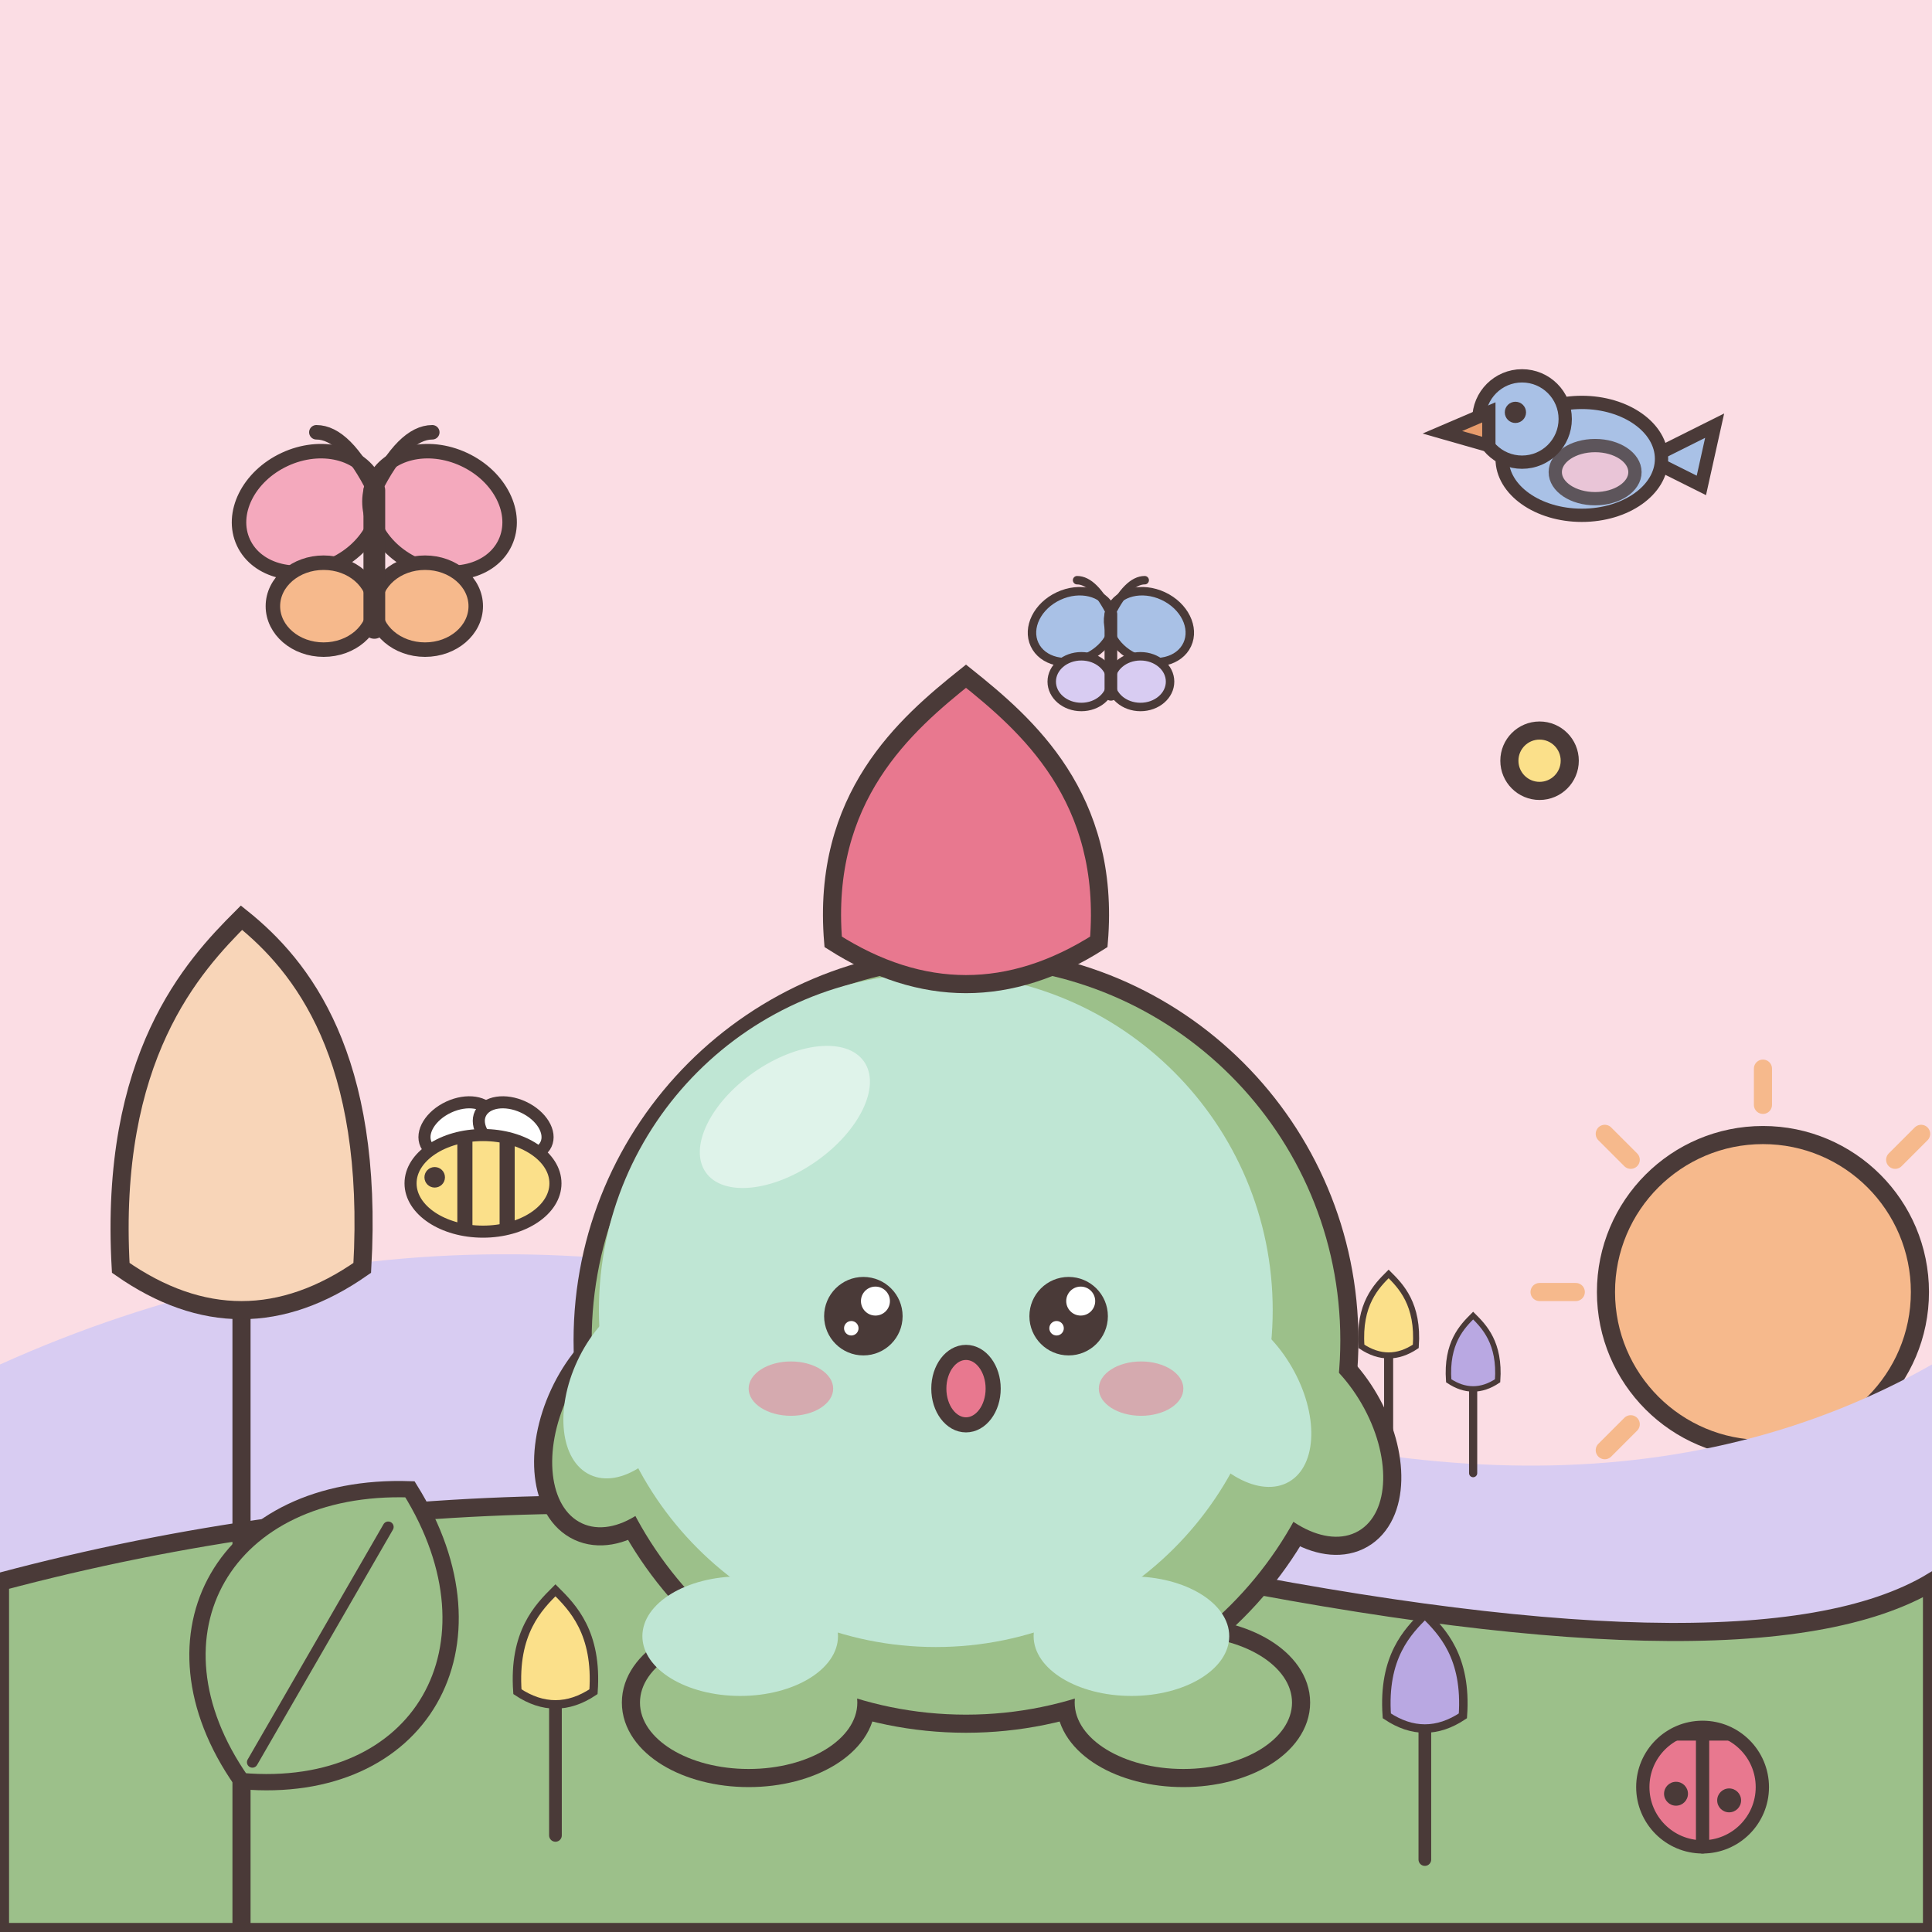
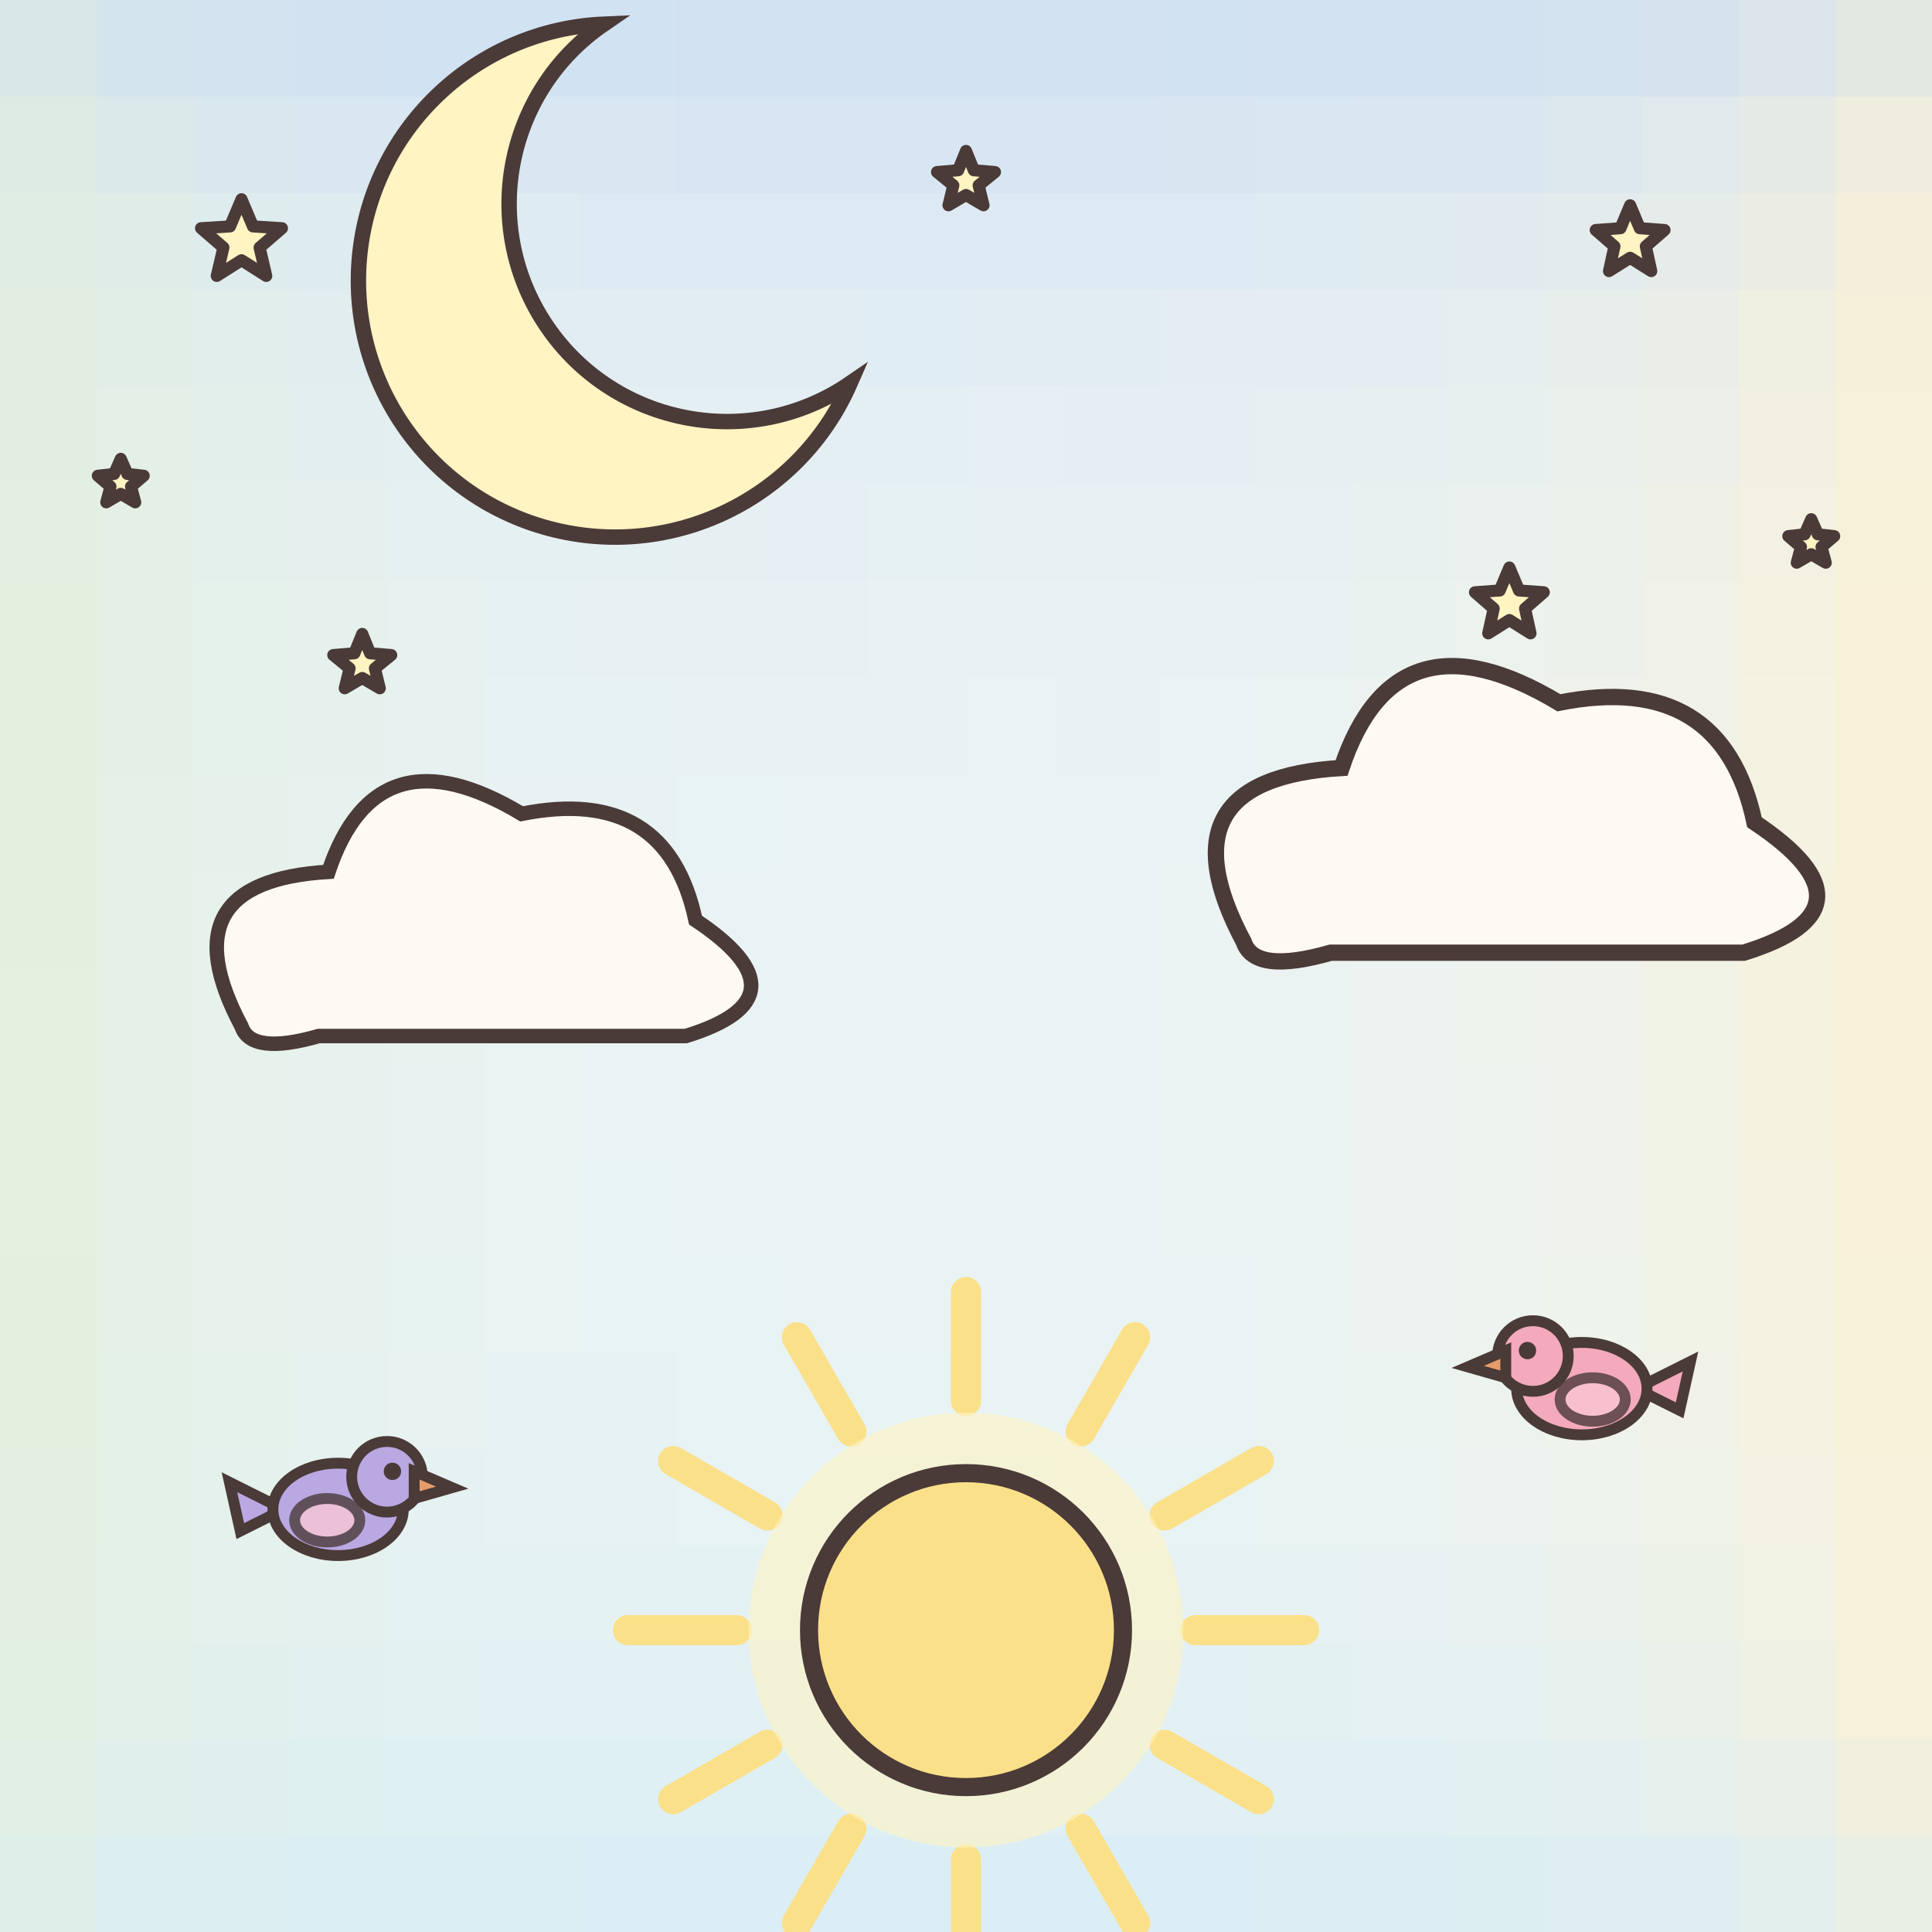
<svg xmlns="http://www.w3.org/2000/svg" width="320" height="320" viewBox="0 0 320 320">
-   <rect width="320" height="320" fill="#fbdde4" />
-   <path d="M323.0 214.0L329.0 214.0" fill="none" stroke="#f6b98c" stroke-width="3" stroke-linecap="round" stroke-linejoin="round" />
-   <path d="M313.9 235.9L318.2 240.2" fill="none" stroke="#f6b98c" stroke-width="3" stroke-linecap="round" stroke-linejoin="round" />
-   <path d="M292.0 245.0L292.0 251.0" fill="none" stroke="#f6b98c" stroke-width="3" stroke-linecap="round" stroke-linejoin="round" />
-   <path d="M270.1 235.9L265.8 240.2" fill="none" stroke="#f6b98c" stroke-width="3" stroke-linecap="round" stroke-linejoin="round" />
-   <path d="M261.0 214.0L255.0 214.0" fill="none" stroke="#f6b98c" stroke-width="3" stroke-linecap="round" stroke-linejoin="round" />
-   <path d="M270.1 192.1L265.8 187.8" fill="none" stroke="#f6b98c" stroke-width="3" stroke-linecap="round" stroke-linejoin="round" />
-   <path d="M292.0 183.0L292.0 177.0" fill="none" stroke="#f6b98c" stroke-width="3" stroke-linecap="round" stroke-linejoin="round" />
-   <path d="M313.9 192.1L318.2 187.8" fill="none" stroke="#f6b98c" stroke-width="3" stroke-linecap="round" stroke-linejoin="round" />
-   <circle cx="292" cy="214" r="26" fill="#f6b98c" stroke="#4a3a38" stroke-width="3" />
-   <path d="M0 226Q80 190 170 225T320 226V320H0Z" fill="#d8ccf2" />
-   <path d="M0 262Q90 238 190 259T320 262V320H0Z" fill="#9cc08a" stroke="#4a3a38" stroke-width="3" />
-   <path d="M40 320V210" fill="none" stroke="#4a3a38" stroke-width="3" stroke-linecap="round" stroke-linejoin="round" />
-   <g transform="translate(40 295) rotate(-60) scale(0.9)">
-     <path d="M0 0C14-30 46-30 62 0C46 30 14 30 0 0Z" fill="#9cc08a" stroke="#4a3a38" stroke-width="3" />
-     <path d="M4 0H54" fill="none" stroke="#4a3a38" stroke-width="2" stroke-linecap="round" stroke-linejoin="round" />
+   <rect width="320" height="320" fill="#eef7fb" />
+   <rect x="0" y="0" width="17" height="17" fill="#d8e7e8" />
+   <rect x="16" y="0" width="17" height="17" fill="#d4e4ed" />
+   <rect x="32" y="0" width="17" height="17" fill="#d3e3f0" />
+   <rect x="48" y="0" width="17" height="17" fill="#d2e2f1" />
+   <rect x="64" y="0" width="17" height="17" fill="#d1e2f2" />
+   <rect x="80" y="0" width="17" height="17" fill="#d1e2f2" />
+   <rect x="96" y="0" width="17" height="17" fill="#d1e2f2" />
+   <rect x="112" y="0" width="17" height="17" fill="#d1e1f2" />
+   <rect x="128" y="0" width="17" height="17" fill="#d1e1f2" />
+   <rect x="144" y="0" width="17" height="17" fill="#d1e1f2" />
+   <rect x="160" y="0" width="17" height="17" fill="#d1e1f2" />
+   <rect x="176" y="0" width="17" height="17" fill="#d1e1f2" />
+   <rect x="192" y="0" width="17" height="17" fill="#d1e2f2" />
+   <rect x="208" y="0" width="17" height="17" fill="#d2e2f2" />
+   <rect x="224" y="0" width="17" height="17" fill="#d2e2f2" />
+   <rect x="240" y="0" width="17" height="17" fill="#d3e2f1" />
+   <rect x="256" y="0" width="17" height="17" fill="#d4e3f0" />
+   <rect x="272" y="0" width="17" height="17" fill="#d6e3ee" />
+   <rect x="288" y="0" width="17" height="17" fill="#dbe5eb" />
+   <rect x="304" y="0" width="17" height="17" fill="#e4e8e3" />
+   <rect x="0" y="16" width="17" height="17" fill="#deebe4" />
+   <rect x="16" y="16" width="17" height="17" fill="#dbe9ea" />
+   <rect x="32" y="16" width="17" height="17" fill="#d9e8ee" />
+   <rect x="48" y="16" width="17" height="17" fill="#d9e7f0" />
+   <rect x="64" y="16" width="17" height="17" fill="#d8e7f1" />
+   <rect x="80" y="16" width="17" height="17" fill="#d8e7f2" />
+   <rect x="96" y="16" width="17" height="17" fill="#d8e7f2" />
+   <rect x="112" y="16" width="17" height="17" fill="#d8e6f3" />
+   <rect x="128" y="16" width="17" height="17" fill="#d8e6f3" />
+   <rect x="144" y="16" width="17" height="17" fill="#d8e6f3" />
+   <rect x="160" y="16" width="17" height="17" fill="#d8e6f3" />
+   <rect x="176" y="16" width="17" height="17" fill="#d8e6f3" />
+   <rect x="192" y="16" width="17" height="17" fill="#d9e6f2" />
+   <rect x="208" y="16" width="17" height="17" fill="#d9e7f2" />
+   <rect x="224" y="16" width="17" height="17" fill="#dae7f1" />
+   <rect x="240" y="16" width="17" height="17" fill="#dbe7f0" />
+   <rect x="256" y="16" width="17" height="17" fill="#dde8ee" />
+   <rect x="272" y="16" width="17" height="17" fill="#e0e9eb" />
+   <rect x="288" y="16" width="17" height="17" fill="#e5eae6" />
+   <rect x="304" y="16" width="17" height="17" fill="#eeedde" />
+   <rect x="0" y="32" width="17" height="17" fill="#e0ede2" />
+   <rect x="16" y="32" width="17" height="17" fill="#dfece8" />
+   <rect x="32" y="32" width="17" height="17" fill="#deeced" />
+   <rect x="48" y="32" width="17" height="17" fill="#deebef" />
+   <rect x="64" y="32" width="17" height="17" fill="#ddebf1" />
+   <rect x="80" y="32" width="17" height="17" fill="#ddebf2" />
+   <rect x="96" y="32" width="17" height="17" fill="#ddeaf3" />
+   <rect x="112" y="32" width="17" height="17" fill="#ddeaf3" />
+   <rect x="128" y="32" width="17" height="17" fill="#ddeaf3" />
+   <rect x="144" y="32" width="17" height="17" fill="#ddeaf3" />
+   <rect x="160" y="32" width="17" height="17" fill="#deeaf3" />
+   <rect x="176" y="32" width="17" height="17" fill="#deeaf3" />
+   <rect x="192" y="32" width="17" height="17" fill="#deeaf3" />
+   <rect x="208" y="32" width="17" height="17" fill="#dfebf2" />
+   <rect x="224" y="32" width="17" height="17" fill="#e0ebf1" />
+   <rect x="240" y="32" width="17" height="17" fill="#e1ebef" />
+   <rect x="256" y="32" width="17" height="17" fill="#e3ebed" />
+   <rect x="272" y="32" width="17" height="17" fill="#e6ece9" />
+   <rect x="288" y="32" width="17" height="17" fill="#ebede4" />
+   <rect x="304" y="32" width="17" height="17" fill="#f3efdb" />
+   <rect x="0" y="48" width="17" height="17" fill="#e2eee1" />
+   <rect x="16" y="48" width="17" height="17" fill="#e1eee7" />
+   <rect x="32" y="48" width="17" height="17" fill="#e1eeec" />
+   <rect x="48" y="48" width="17" height="17" fill="#e1edef" />
+   <rect x="64" y="48" width="17" height="17" fill="#e1edf1" />
+   <rect x="80" y="48" width="17" height="17" fill="#e1edf2" />
+   <rect x="96" y="48" width="17" height="17" fill="#e1edf3" />
+   <rect x="112" y="48" width="17" height="17" fill="#e1edf3" />
+   <rect x="128" y="48" width="17" height="17" fill="#e1edf3" />
+   <rect x="144" y="48" width="17" height="17" fill="#e1edf4" />
+   <rect x="160" y="48" width="17" height="17" fill="#e2edf3" />
+   <rect x="176" y="48" width="17" height="17" fill="#e2edf3" />
+   <rect x="192" y="48" width="17" height="17" fill="#e3edf3" />
+   <rect x="208" y="48" width="17" height="17" fill="#e3edf2" />
+   <rect x="224" y="48" width="17" height="17" fill="#e4edf1" />
+   <rect x="240" y="48" width="17" height="17" fill="#e6eeef" />
+   <rect x="256" y="48" width="17" height="17" fill="#e8eeec" />
+   <rect x="272" y="48" width="17" height="17" fill="#ebeee8" />
+   <rect x="288" y="48" width="17" height="17" fill="#efefe2" />
+   <rect x="304" y="48" width="17" height="17" fill="#f5f0da" />
+   <rect x="0" y="64" width="17" height="17" fill="#e2efe0" />
+   <rect x="16" y="64" width="17" height="17" fill="#e3efe7" />
+   <rect x="32" y="64" width="17" height="17" fill="#e3efeb" />
+   <rect x="48" y="64" width="17" height="17" fill="#e3efee" />
+   <rect x="64" y="64" width="17" height="17" fill="#e3eff1" />
+   <rect x="80" y="64" width="17" height="17" fill="#e3eff2" />
+   <rect x="96" y="64" width="17" height="17" fill="#e4eff3" />
+   <rect x="112" y="64" width="17" height="17" fill="#e4eff3" />
+   <rect x="128" y="64" width="17" height="17" fill="#e4eff4" />
+   <rect x="144" y="64" width="17" height="17" fill="#e4eff4" />
+   <rect x="160" y="64" width="17" height="17" fill="#e5eff4" />
+   <rect x="176" y="64" width="17" height="17" fill="#e5eff3" />
+   <rect x="192" y="64" width="17" height="17" fill="#e5eff3" />
+   <rect x="208" y="64" width="17" height="17" fill="#e6eff2" />
+   <rect x="224" y="64" width="17" height="17" fill="#e7eff1" />
+   <rect x="240" y="64" width="17" height="17" fill="#e8efef" />
+   <rect x="256" y="64" width="17" height="17" fill="#eaf0ec" />
+   <rect x="272" y="64" width="17" height="17" fill="#edf0e8" />
+   <rect x="288" y="64" width="17" height="17" fill="#f1f0e1" />
+   <rect x="304" y="64" width="17" height="17" fill="#f7f1d9" />
+   <rect x="0" y="80" width="17" height="17" fill="#e3efe0" />
+   <rect x="16" y="80" width="17" height="17" fill="#e4f0e6" />
+   <rect x="32" y="80" width="17" height="17" fill="#e4f0eb" />
+   <rect x="48" y="80" width="17" height="17" fill="#e5f0ee" />
+   <rect x="64" y="80" width="17" height="17" fill="#e5f0f0" />
+   <rect x="80" y="80" width="17" height="17" fill="#e5f0f2" />
+   <rect x="96" y="80" width="17" height="17" fill="#e5f0f3" />
+   <rect x="112" y="80" width="17" height="17" fill="#e6f0f3" />
+   <rect x="128" y="80" width="17" height="17" fill="#e6f0f4" />
+   <rect x="144" y="80" width="17" height="17" fill="#e6f1f4" />
+   <rect x="160" y="80" width="17" height="17" fill="#e7f1f4" />
+   <rect x="176" y="80" width="17" height="17" fill="#e7f1f3" />
+   <rect x="192" y="80" width="17" height="17" fill="#e7f1f3" />
+   <rect x="208" y="80" width="17" height="17" fill="#e8f1f2" />
+   <rect x="224" y="80" width="17" height="17" fill="#e9f1f0" />
+   <rect x="240" y="80" width="17" height="17" fill="#eaf1ee" />
+   <rect x="256" y="80" width="17" height="17" fill="#ecf1eb" />
+   <rect x="272" y="80" width="17" height="17" fill="#eff1e7" />
+   <rect x="288" y="80" width="17" height="17" fill="#f3f1e1" />
+   <rect x="304" y="80" width="17" height="17" fill="#f7f1d8" />
+   <rect x="0" y="96" width="17" height="17" fill="#e3f0e0" />
+   <rect x="16" y="96" width="17" height="17" fill="#e4f0e6" />
+   <rect x="32" y="96" width="17" height="17" fill="#e5f1eb" />
+   <rect x="48" y="96" width="17" height="17" fill="#e6f1ee" />
+   <rect x="64" y="96" width="17" height="17" fill="#e6f1f0" />
+   <rect x="80" y="96" width="17" height="17" fill="#e6f1f2" />
+   <rect x="96" y="96" width="17" height="17" fill="#e7f1f3" />
+   <rect x="112" y="96" width="17" height="17" fill="#e7f1f3" />
+   <rect x="128" y="96" width="17" height="17" fill="#e7f1f4" />
+   <rect x="144" y="96" width="17" height="17" fill="#e8f1f4" />
+   <rect x="160" y="96" width="17" height="17" fill="#e8f2f4" />
+   <rect x="176" y="96" width="17" height="17" fill="#e8f2f3" />
+   <rect x="192" y="96" width="17" height="17" fill="#e9f2f3" />
+   <rect x="208" y="96" width="17" height="17" fill="#e9f2f2" />
+   <rect x="224" y="96" width="17" height="17" fill="#eaf2f0" />
+   <rect x="240" y="96" width="17" height="17" fill="#ecf2ee" />
+   <rect x="256" y="96" width="17" height="17" fill="#edf1eb" />
+   <rect x="272" y="96" width="17" height="17" fill="#f0f1e7" />
+   <rect x="288" y="96" width="17" height="17" fill="#f3f1e0" />
+   <rect x="304" y="96" width="17" height="17" fill="#f8f1d8" />
+   <rect x="0" y="112" width="17" height="17" fill="#e3f0e0" />
+   <rect x="16" y="112" width="17" height="17" fill="#e4f0e6" />
+   <rect x="32" y="112" width="17" height="17" fill="#e5f1eb" />
+   <rect x="48" y="112" width="17" height="17" fill="#e6f1ee" />
+   <rect x="64" y="112" width="17" height="17" fill="#e7f2f0" />
+   <rect x="80" y="112" width="17" height="17" fill="#e7f2f2" />
+   <rect x="96" y="112" width="17" height="17" fill="#e7f2f3" />
+   <rect x="112" y="112" width="17" height="17" fill="#e8f2f4" />
+   <rect x="128" y="112" width="17" height="17" fill="#e8f2f4" />
+   <rect x="144" y="112" width="17" height="17" fill="#e8f2f4" />
+   <rect x="160" y="112" width="17" height="17" fill="#e9f2f4" />
+   <rect x="176" y="112" width="17" height="17" fill="#e9f2f3" />
+   <rect x="192" y="112" width="17" height="17" fill="#eaf2f3" />
+   <rect x="208" y="112" width="17" height="17" fill="#eaf2f2" />
+   <rect x="224" y="112" width="17" height="17" fill="#ebf2f0" />
+   <rect x="240" y="112" width="17" height="17" fill="#ecf2ee" />
+   <rect x="256" y="112" width="17" height="17" fill="#eef2eb" />
+   <rect x="272" y="112" width="17" height="17" fill="#f1f2e7" />
+   <rect x="288" y="112" width="17" height="17" fill="#f4f2e0" />
+   <rect x="304" y="112" width="17" height="17" fill="#f8f1d8" />
+   <rect x="0" y="128" width="17" height="17" fill="#e3f0e0" />
+   <rect x="16" y="128" width="17" height="17" fill="#e5f1e6" />
+   <rect x="32" y="128" width="17" height="17" fill="#e6f1eb" />
+   <rect x="48" y="128" width="17" height="17" fill="#e7f2ee" />
+   <rect x="64" y="128" width="17" height="17" fill="#e7f2f0" />
+   <rect x="80" y="128" width="17" height="17" fill="#e8f2f2" />
+   <rect x="96" y="128" width="17" height="17" fill="#e8f2f3" />
+   <rect x="112" y="128" width="17" height="17" fill="#e8f3f4" />
+   <rect x="128" y="128" width="17" height="17" fill="#e9f3f4" />
+   <rect x="144" y="128" width="17" height="17" fill="#e9f3f4" />
+   <rect x="160" y="128" width="17" height="17" fill="#e9f3f4" />
+   <rect x="176" y="128" width="17" height="17" fill="#eaf3f4" />
+   <rect x="192" y="128" width="17" height="17" fill="#eaf3f3" />
+   <rect x="208" y="128" width="17" height="17" fill="#ebf3f2" />
+   <rect x="224" y="128" width="17" height="17" fill="#ecf3f0" />
+   <rect x="240" y="128" width="17" height="17" fill="#edf2ee" />
+   <rect x="256" y="128" width="17" height="17" fill="#eff2eb" />
+   <rect x="272" y="128" width="17" height="17" fill="#f1f2e6" />
+   <rect x="288" y="128" width="17" height="17" fill="#f4f2e0" />
+   <rect x="304" y="128" width="17" height="17" fill="#f8f1d8" />
+   <rect x="0" y="144" width="17" height="17" fill="#e3f0e0" />
+   <rect x="16" y="144" width="17" height="17" fill="#e5f1e6" />
+   <rect x="32" y="144" width="17" height="17" fill="#e6f2eb" />
+   <rect x="48" y="144" width="17" height="17" fill="#e7f2ee" />
+   <rect x="64" y="144" width="17" height="17" fill="#e8f2f0" />
+   <rect x="80" y="144" width="17" height="17" fill="#e8f3f2" />
+   <rect x="96" y="144" width="17" height="17" fill="#e8f3f3" />
+   <rect x="112" y="144" width="17" height="17" fill="#e9f3f4" />
+   <rect x="128" y="144" width="17" height="17" fill="#e9f3f4" />
+   <rect x="144" y="144" width="17" height="17" fill="#e9f3f4" />
+   <rect x="160" y="144" width="17" height="17" fill="#eaf3f4" />
+   <rect x="176" y="144" width="17" height="17" fill="#eaf3f4" />
+   <rect x="192" y="144" width="17" height="17" fill="#ebf3f3" />
+   <rect x="208" y="144" width="17" height="17" fill="#ebf3f2" />
+   <rect x="224" y="144" width="17" height="17" fill="#ecf3f0" />
+   <rect x="240" y="144" width="17" height="17" fill="#edf3ee" />
+   <rect x="256" y="144" width="17" height="17" fill="#eff3eb" />
+   <rect x="272" y="144" width="17" height="17" fill="#f1f2e6" />
+   <rect x="288" y="144" width="17" height="17" fill="#f5f2e0" />
+   <rect x="304" y="144" width="17" height="17" fill="#f9f2d8" />
+   <rect x="0" y="160" width="17" height="17" fill="#e4f0e0" />
+   <rect x="16" y="160" width="17" height="17" fill="#e5f1e6" />
+   <rect x="32" y="160" width="17" height="17" fill="#e6f2eb" />
+   <rect x="48" y="160" width="17" height="17" fill="#e7f2ee" />
+   <rect x="64" y="160" width="17" height="17" fill="#e8f3f0" />
+   <rect x="80" y="160" width="17" height="17" fill="#e8f3f2" />
+   <rect x="96" y="160" width="17" height="17" fill="#e9f3f3" />
+   <rect x="112" y="160" width="17" height="17" fill="#e9f3f4" />
+   <rect x="128" y="160" width="17" height="17" fill="#e9f3f4" />
+   <rect x="144" y="160" width="17" height="17" fill="#eaf3f4" />
+   <rect x="160" y="160" width="17" height="17" fill="#eaf3f4" />
+   <rect x="176" y="160" width="17" height="17" fill="#eaf3f4" />
+   <rect x="192" y="160" width="17" height="17" fill="#ebf3f3" />
+   <rect x="208" y="160" width="17" height="17" fill="#ebf3f2" />
+   <rect x="224" y="160" width="17" height="17" fill="#ecf3f0" />
+   <rect x="240" y="160" width="17" height="17" fill="#eef3ee" />
+   <rect x="256" y="160" width="17" height="17" fill="#eff3eb" />
+   <rect x="272" y="160" width="17" height="17" fill="#f1f2e6" />
+   <rect x="288" y="160" width="17" height="17" fill="#f5f2e0" />
+   <rect x="304" y="160" width="17" height="17" fill="#f9f2d8" />
+   <rect x="0" y="176" width="17" height="17" fill="#e4f0e0" />
+   <rect x="16" y="176" width="17" height="17" fill="#e5f1e6" />
+   <rect x="32" y="176" width="17" height="17" fill="#e6f2eb" />
+   <rect x="48" y="176" width="17" height="17" fill="#e7f2ee" />
+   <rect x="64" y="176" width="17" height="17" fill="#e8f3f1" />
+   <rect x="80" y="176" width="17" height="17" fill="#e8f3f2" />
+   <rect x="96" y="176" width="17" height="17" fill="#e9f3f3" />
+   <rect x="112" y="176" width="17" height="17" fill="#e9f3f4" />
+   <rect x="128" y="176" width="17" height="17" fill="#e9f3f4" />
+   <rect x="144" y="176" width="17" height="17" fill="#eaf3f4" />
+   <rect x="160" y="176" width="17" height="17" fill="#eaf3f4" />
+   <rect x="176" y="176" width="17" height="17" fill="#eaf3f4" />
+   <rect x="192" y="176" width="17" height="17" fill="#ebf3f3" />
+   <rect x="208" y="176" width="17" height="17" fill="#ebf3f2" />
+   <rect x="224" y="176" width="17" height="17" fill="#ecf3f1" />
+   <rect x="240" y="176" width="17" height="17" fill="#edf3ee" />
+   <rect x="256" y="176" width="17" height="17" fill="#eff3eb" />
+   <rect x="272" y="176" width="17" height="17" fill="#f1f3e7" />
+   <rect x="288" y="176" width="17" height="17" fill="#f5f2e0" />
+   <rect x="304" y="176" width="17" height="17" fill="#f9f2d8" />
+   <rect x="0" y="192" width="17" height="17" fill="#e4f0e0" />
+   <rect x="16" y="192" width="17" height="17" fill="#e5f1e6" />
+   <rect x="32" y="192" width="17" height="17" fill="#e6f2eb" />
+   <rect x="48" y="192" width="17" height="17" fill="#e7f2ee" />
+   <rect x="64" y="192" width="17" height="17" fill="#e8f3f1" />
+   <rect x="80" y="192" width="17" height="17" fill="#e8f3f2" />
+   <rect x="96" y="192" width="17" height="17" fill="#e8f3f3" />
+   <rect x="112" y="192" width="17" height="17" fill="#e9f3f4" />
+   <rect x="128" y="192" width="17" height="17" fill="#e9f3f4" />
+   <rect x="144" y="192" width="17" height="17" fill="#e9f3f4" />
+   <rect x="160" y="192" width="17" height="17" fill="#eaf3f4" />
+   <rect x="176" y="192" width="17" height="17" fill="#eaf3f4" />
+   <rect x="192" y="192" width="17" height="17" fill="#ebf3f3" />
+   <rect x="208" y="192" width="17" height="17" fill="#ebf3f2" />
+   <rect x="224" y="192" width="17" height="17" fill="#ecf3f1" />
+   <rect x="240" y="192" width="17" height="17" fill="#edf3ee" />
+   <rect x="256" y="192" width="17" height="17" fill="#eff3eb" />
+   <rect x="272" y="192" width="17" height="17" fill="#f1f3e7" />
+   <rect x="288" y="192" width="17" height="17" fill="#f4f2e0" />
+   <rect x="304" y="192" width="17" height="17" fill="#f9f2d8" />
+   <rect x="0" y="208" width="17" height="17" fill="#e3f0e0" />
+   <rect x="16" y="208" width="17" height="17" fill="#e5f1e6" />
+   <rect x="32" y="208" width="17" height="17" fill="#e6f2eb" />
+   <rect x="48" y="208" width="17" height="17" fill="#e7f2ee" />
+   <rect x="64" y="208" width="17" height="17" fill="#e7f3f1" />
+   <rect x="80" y="208" width="17" height="17" fill="#e8f3f2" />
+   <rect x="96" y="208" width="17" height="17" fill="#e8f3f3" />
+   <rect x="112" y="208" width="17" height="17" fill="#e8f3f4" />
+   <rect x="128" y="208" width="17" height="17" fill="#e9f3f4" />
+   <rect x="144" y="208" width="17" height="17" fill="#e9f3f4" />
+   <rect x="160" y="208" width="17" height="17" fill="#e9f3f4" />
+   <rect x="176" y="208" width="17" height="17" fill="#eaf3f4" />
+   <rect x="192" y="208" width="17" height="17" fill="#eaf3f3" />
+   <rect x="208" y="208" width="17" height="17" fill="#ebf3f2" />
+   <rect x="224" y="208" width="17" height="17" fill="#ecf3f1" />
+   <rect x="240" y="208" width="17" height="17" fill="#edf3ef" />
+   <rect x="256" y="208" width="17" height="17" fill="#eef3ec" />
+   <rect x="272" y="208" width="17" height="17" fill="#f1f3e7" />
+   <rect x="288" y="208" width="17" height="17" fill="#f4f2e0" />
+   <rect x="304" y="208" width="17" height="17" fill="#f8f2d8" />
+   <rect x="0" y="224" width="17" height="17" fill="#e3f0e0" />
+   <rect x="16" y="224" width="17" height="17" fill="#e4f1e6" />
+   <rect x="32" y="224" width="17" height="17" fill="#e5f2eb" />
+   <rect x="48" y="224" width="17" height="17" fill="#e6f2ef" />
+   <rect x="64" y="224" width="17" height="17" fill="#e7f2f1" />
+   <rect x="80" y="224" width="17" height="17" fill="#e7f3f2" />
+   <rect x="96" y="224" width="17" height="17" fill="#e7f3f3" />
+   <rect x="112" y="224" width="17" height="17" fill="#e8f3f4" />
+   <rect x="128" y="224" width="17" height="17" fill="#e8f3f4" />
+   <rect x="144" y="224" width="17" height="17" fill="#e8f3f4" />
+   <rect x="160" y="224" width="17" height="17" fill="#e9f3f4" />
+   <rect x="176" y="224" width="17" height="17" fill="#e9f3f4" />
+   <rect x="192" y="224" width="17" height="17" fill="#e9f3f3" />
+   <rect x="208" y="224" width="17" height="17" fill="#eaf3f2" />
+   <rect x="224" y="224" width="17" height="17" fill="#ebf3f1" />
+   <rect x="240" y="224" width="17" height="17" fill="#ecf3ef" />
+   <rect x="256" y="224" width="17" height="17" fill="#eef3ec" />
+   <rect x="272" y="224" width="17" height="17" fill="#f0f2e7" />
+   <rect x="288" y="224" width="17" height="17" fill="#f4f2e1" />
+   <rect x="304" y="224" width="17" height="17" fill="#f8f2d9" />
+   <rect x="0" y="240" width="17" height="17" fill="#e3f0e1" />
+   <rect x="16" y="240" width="17" height="17" fill="#e4f1e7" />
+   <rect x="32" y="240" width="17" height="17" fill="#e5f1ec" />
+   <rect x="48" y="240" width="17" height="17" fill="#e5f2ef" />
+   <rect x="64" y="240" width="17" height="17" fill="#e6f2f1" />
+   <rect x="80" y="240" width="17" height="17" fill="#e6f2f3" />
+   <rect x="96" y="240" width="17" height="17" fill="#e6f2f3" />
+   <rect x="112" y="240" width="17" height="17" fill="#e7f3f4" />
+   <rect x="128" y="240" width="17" height="17" fill="#e7f3f4" />
+   <rect x="144" y="240" width="17" height="17" fill="#e7f3f4" />
+   <rect x="160" y="240" width="17" height="17" fill="#e7f3f4" />
+   <rect x="176" y="240" width="17" height="17" fill="#e8f3f4" />
+   <rect x="192" y="240" width="17" height="17" fill="#e8f3f3" />
+   <rect x="208" y="240" width="17" height="17" fill="#e9f3f2" />
+   <rect x="224" y="240" width="17" height="17" fill="#eaf3f1" />
+   <rect x="240" y="240" width="17" height="17" fill="#ebf2ef" />
+   <rect x="256" y="240" width="17" height="17" fill="#edf2ec" />
+   <rect x="272" y="240" width="17" height="17" fill="#eff2e8" />
+   <rect x="288" y="240" width="17" height="17" fill="#f3f2e2" />
+   <rect x="304" y="240" width="17" height="17" fill="#f7f1d9" />
+   <rect x="0" y="256" width="17" height="17" fill="#e3f0e1" />
+   <rect x="16" y="256" width="17" height="17" fill="#e3f1e8" />
+   <rect x="32" y="256" width="17" height="17" fill="#e4f1ec" />
+   <rect x="48" y="256" width="17" height="17" fill="#e4f1ef" />
+   <rect x="64" y="256" width="17" height="17" fill="#e4f2f1" />
+   <rect x="80" y="256" width="17" height="17" fill="#e5f2f3" />
+   <rect x="96" y="256" width="17" height="17" fill="#e5f2f4" />
+   <rect x="112" y="256" width="17" height="17" fill="#e5f2f4" />
+   <rect x="128" y="256" width="17" height="17" fill="#e5f2f4" />
+   <rect x="144" y="256" width="17" height="17" fill="#e5f2f4" />
+   <rect x="160" y="256" width="17" height="17" fill="#e6f2f4" />
+   <rect x="176" y="256" width="17" height="17" fill="#e6f2f4" />
+   <rect x="192" y="256" width="17" height="17" fill="#e6f2f4" />
+   <rect x="208" y="256" width="17" height="17" fill="#e7f2f3" />
+   <rect x="224" y="256" width="17" height="17" fill="#e8f2f2" />
+   <rect x="240" y="256" width="17" height="17" fill="#e9f2f0" />
+   <rect x="256" y="256" width="17" height="17" fill="#ebf2ed" />
+   <rect x="272" y="256" width="17" height="17" fill="#edf2e9" />
+   <rect x="288" y="256" width="17" height="17" fill="#f1f2e3" />
+   <rect x="304" y="256" width="17" height="17" fill="#f6f1da" />
+   <rect x="0" y="272" width="17" height="17" fill="#e2f0e2" />
+   <rect x="16" y="272" width="17" height="17" fill="#e2f0e9" />
+   <rect x="32" y="272" width="17" height="17" fill="#e2f0ed" />
+   <rect x="48" y="272" width="17" height="17" fill="#e2f1f0" />
+   <rect x="64" y="272" width="17" height="17" fill="#e2f1f2" />
+   <rect x="80" y="272" width="17" height="17" fill="#e2f1f3" />
+   <rect x="96" y="272" width="17" height="17" fill="#e2f1f4" />
+   <rect x="112" y="272" width="17" height="17" fill="#e3f1f4" />
+   <rect x="128" y="272" width="17" height="17" fill="#e3f1f4" />
+   <rect x="144" y="272" width="17" height="17" fill="#e3f1f5" />
+   <rect x="160" y="272" width="17" height="17" fill="#e3f1f4" />
+   <rect x="176" y="272" width="17" height="17" fill="#e3f1f4" />
+   <rect x="192" y="272" width="17" height="17" fill="#e4f1f4" />
+   <rect x="208" y="272" width="17" height="17" fill="#e4f1f3" />
+   <rect x="224" y="272" width="17" height="17" fill="#e5f1f2" />
+   <rect x="240" y="272" width="17" height="17" fill="#e6f1f1" />
+   <rect x="256" y="272" width="17" height="17" fill="#e8f1ee" />
+   <rect x="272" y="272" width="17" height="17" fill="#eaf1ea" />
+   <rect x="288" y="272" width="17" height="17" fill="#eff1e4" />
+   <rect x="304" y="272" width="17" height="17" fill="#f5f1db" />
+   <rect x="0" y="288" width="17" height="17" fill="#e1efe4" />
+   <rect x="16" y="288" width="17" height="17" fill="#e0efeb" />
+   <rect x="32" y="288" width="17" height="17" fill="#dfefef" />
+   <rect x="48" y="288" width="17" height="17" fill="#dff0f1" />
+   <rect x="64" y="288" width="17" height="17" fill="#dff0f3" />
+   <rect x="80" y="288" width="17" height="17" fill="#dff0f4" />
+   <rect x="96" y="288" width="17" height="17" fill="#dff0f4" />
+   <rect x="112" y="288" width="17" height="17" fill="#dff0f4" />
+   <rect x="128" y="288" width="17" height="17" fill="#dff0f5" />
+   <rect x="144" y="288" width="17" height="17" fill="#dff0f5" />
+   <rect x="160" y="288" width="17" height="17" fill="#e0f0f5" />
+   <rect x="176" y="288" width="17" height="17" fill="#e0f0f4" />
+   <rect x="192" y="288" width="17" height="17" fill="#e0f0f4" />
+   <rect x="208" y="288" width="17" height="17" fill="#e0f0f4" />
+   <rect x="224" y="288" width="17" height="17" fill="#e1f0f3" />
+   <rect x="240" y="288" width="17" height="17" fill="#e2f0f2" />
+   <rect x="256" y="288" width="17" height="17" fill="#e4f0f0" />
+   <rect x="272" y="288" width="17" height="17" fill="#e6f0ed" />
+   <rect x="288" y="288" width="17" height="17" fill="#eaf0e7" />
+   <rect x="304" y="288" width="17" height="17" fill="#f1f0de" />
+   <rect x="0" y="304" width="17" height="17" fill="#deeee9" />
+   <rect x="16" y="304" width="17" height="17" fill="#dceeef" />
+   <rect x="32" y="304" width="17" height="17" fill="#dceef2" />
+   <rect x="48" y="304" width="17" height="17" fill="#dbeef3" />
+   <rect x="64" y="304" width="17" height="17" fill="#dbeef4" />
+   <rect x="80" y="304" width="17" height="17" fill="#dbeef4" />
+   <rect x="96" y="304" width="17" height="17" fill="#dbeef5" />
+   <rect x="112" y="304" width="17" height="17" fill="#dbeef5" />
+   <rect x="128" y="304" width="17" height="17" fill="#dbeef5" />
+   <rect x="144" y="304" width="17" height="17" fill="#dbeef5" />
+   <rect x="160" y="304" width="17" height="17" fill="#dbeef5" />
+   <rect x="176" y="304" width="17" height="17" fill="#dbeef5" />
+   <rect x="192" y="304" width="17" height="17" fill="#dbeef5" />
+   <rect x="208" y="304" width="17" height="17" fill="#dceef4" />
+   <rect x="224" y="304" width="17" height="17" fill="#dceef4" />
+   <rect x="240" y="304" width="17" height="17" fill="#ddeef3" />
+   <rect x="256" y="304" width="17" height="17" fill="#deeef2" />
+   <rect x="272" y="304" width="17" height="17" fill="#dfeef0" />
+   <rect x="288" y="304" width="17" height="17" fill="#e3efec" />
+   <rect x="304" y="304" width="17" height="17" fill="#eaefe4" />
+   <g transform="translate(100 4) scale(0.85)">
+     <path transform="translate(-215 -45)" d="M215 45a50 50 0 1 0 48 70a40 40 0 1 1-48-70Z" fill="#fff4c2" stroke="#4a3a38" stroke-width="3" />
  </g>
-   <path d="M20 210C18 175 32 160 40 152C50 160 62 175 60 210Q40 224 20 210Z" fill="#f8d5b8" stroke="#4a3a38" stroke-width="3" />
-   <g transform="translate(62 92) scale(1.2)">
-     <ellipse cx="-9" cy="-6" rx="10" ry="8" fill="#f4a9bd" stroke="#4a3a38" stroke-width="2" transform="rotate(-25 -9 -6)" />
-     <ellipse cx="9" cy="-6" rx="10" ry="8" fill="#f4a9bd" stroke="#4a3a38" stroke-width="2" transform="rotate(25 9 -6)" />
-     <ellipse cx="-7" cy="7" rx="7" ry="6" fill="#f6b98c" stroke="#4a3a38" stroke-width="2" />
-     <ellipse cx="7" cy="7" rx="7" ry="6" fill="#f6b98c" stroke="#4a3a38" stroke-width="2" />
-     <path d="M0 -9V10" fill="none" stroke="#4a3a38" stroke-width="3" stroke-linecap="round" stroke-linejoin="round" />
-     <path d="M0 -9Q-4 -17 -8 -17M0 -9Q4 -17 8 -17" fill="none" stroke="#4a3a38" stroke-width="2" stroke-linecap="round" stroke-linejoin="round" />
+   <path d="M40.0 33.0L41.9 37.5L46.7 37.8L43.0 41.0L44.1 45.7L40.0 43.1L35.9 45.7L37.0 41.0L33.3 37.8L38.1 37.5Z" fill="#fff4c2" stroke="#4a3a38" stroke-width="2" stroke-linejoin="round" />
+   <path d="M270.0 34.0L271.6 37.8L275.7 38.1L272.6 40.8L273.5 44.9L270.0 42.7L266.5 44.9L267.4 40.8L264.3 38.1L268.4 37.8Z" fill="#fff4c2" stroke="#4a3a38" stroke-width="2" stroke-linejoin="round" />
+   <path d="M60.0 105.0L61.3 108.2L64.8 108.5L62.1 110.7L62.9 114.0L60.0 112.3L57.1 114.0L57.9 110.7L55.2 108.5L58.7 108.2Z" fill="#fff4c2" stroke="#4a3a38" stroke-width="2" stroke-linejoin="round" />
+   <path d="M250.0 94.0L251.6 97.8L255.7 98.1L252.6 100.8L253.5 104.9L250.0 102.7L246.5 104.9L247.4 100.8L244.3 98.1L248.4 97.8Z" fill="#fff4c2" stroke="#4a3a38" stroke-width="2" stroke-linejoin="round" />
+   <path d="M160.0 25.0L161.3 28.2L164.8 28.5L162.1 30.7L162.9 34.0L160.0 32.3L157.1 34.0L157.9 30.7L155.2 28.5L158.7 28.2Z" fill="#fff4c2" stroke="#4a3a38" stroke-width="2" stroke-linejoin="round" />
+   <path d="M20.0 76.0L21.1 78.5L23.8 78.8L21.7 80.6L22.4 83.2L20.0 81.8L17.6 83.2L18.3 80.6L16.2 78.8L18.9 78.5Z" fill="#fff4c2" stroke="#4a3a38" stroke-width="2" stroke-linejoin="round" />
+   <path d="M300.0 86.0L301.1 88.5L303.8 88.8L301.7 90.6L302.4 93.2L300.0 91.8L297.6 93.2L298.3 90.6L296.2 88.8L298.9 88.5Z" fill="#fff4c2" stroke="#4a3a38" stroke-width="2" stroke-linejoin="round" />
+   <g transform="translate(40 170) scale(0.8)">
+     <path transform="translate(-30 -80)" d="M30 80Q14 50 48 48Q58 18 88 36Q118 30 124 58Q148 74 122 82H46Q32 86 30 80Z" fill="#fffaf1" stroke="#4a3a38" stroke-width="3" />
  </g>
-   <g transform="translate(262 76) scale(1.1)">
+   <g transform="translate(206 156) scale(0.9)">
+     <path transform="translate(-30 -80)" d="M30 80Q14 50 48 48Q58 18 88 36Q118 30 124 58Q148 74 122 82H46Q32 86 30 80Z" fill="#fffaf1" stroke="#4a3a38" stroke-width="3" />
+   </g>
+   <path d="M198.0 270.0L216.0 270.0" fill="none" stroke="#fbe08a" stroke-width="5" stroke-linecap="round" stroke-linejoin="round" />
+   <path d="M192.9 289.0L208.5 298.0" fill="none" stroke="#fbe08a" stroke-width="5" stroke-linecap="round" stroke-linejoin="round" />
+   <path d="M179.0 302.9L188.0 318.5" fill="none" stroke="#fbe08a" stroke-width="5" stroke-linecap="round" stroke-linejoin="round" />
+   <path d="M160.0 308.0L160.0 326.0" fill="none" stroke="#fbe08a" stroke-width="5" stroke-linecap="round" stroke-linejoin="round" />
+   <path d="M141.0 302.9L132.0 318.5" fill="none" stroke="#fbe08a" stroke-width="5" stroke-linecap="round" stroke-linejoin="round" />
+   <path d="M127.1 289.0L111.5 298.0" fill="none" stroke="#fbe08a" stroke-width="5" stroke-linecap="round" stroke-linejoin="round" />
+   <path d="M122.0 270.0L104.0 270.0" fill="none" stroke="#fbe08a" stroke-width="5" stroke-linecap="round" stroke-linejoin="round" />
+   <path d="M127.1 251.0L111.5 242.0" fill="none" stroke="#fbe08a" stroke-width="5" stroke-linecap="round" stroke-linejoin="round" />
+   <path d="M141.0 237.1L132.0 221.5" fill="none" stroke="#fbe08a" stroke-width="5" stroke-linecap="round" stroke-linejoin="round" />
+   <path d="M160.0 232.0L160.0 214.0" fill="none" stroke="#fbe08a" stroke-width="5" stroke-linecap="round" stroke-linejoin="round" />
+   <path d="M179.0 237.1L188.0 221.5" fill="none" stroke="#fbe08a" stroke-width="5" stroke-linecap="round" stroke-linejoin="round" />
+   <path d="M192.9 251.0L208.5 242.0" fill="none" stroke="#fbe08a" stroke-width="5" stroke-linecap="round" stroke-linejoin="round" />
+   <circle cx="160" cy="270" r="36" fill="#fff4c2" opacity=".6" />
+   <circle cx="160" cy="270" r="26" fill="#fbe08a" stroke="#4a3a38" stroke-width="3" />
+   <g transform="translate(262 230) scale(0.9)">
    <g transform="scale(-1 1)">
-       <path d="M-10 0L-20 -5L-18 4Z" fill="#a9c1e6" stroke="#4a3a38" stroke-width="2" />
-       <ellipse rx="12" ry="8.5" fill="#a9c1e6" stroke="#4a3a38" stroke-width="2" />
-       <circle cx="9" cy="-6" r="6.5" fill="#a9c1e6" stroke="#4a3a38" stroke-width="2" />
+       <path d="M-10 0L-20 -5L-18 4Z" fill="#f4a9bd" stroke="#4a3a38" stroke-width="2" />
+       <ellipse rx="12" ry="8.5" fill="#f4a9bd" stroke="#4a3a38" stroke-width="2" />
+       <circle cx="9" cy="-6" r="6.5" fill="#f4a9bd" stroke="#4a3a38" stroke-width="2" />
      <path d="M14 -7L21 -4L14 -2Z" fill="#e79c6c" stroke="#4a3a38" stroke-width="2" />
      <ellipse cx="-2" cy="2" rx="6" ry="4" fill="#f9c6d3" stroke="#4a3a38" stroke-width="2" opacity=".8" />
      <circle cx="10" cy="-7" r="1.6" fill="#4a3a38" />
    </g>
  </g>
-   <circle cx="255" cy="126" r="5" fill="#fbe08a" stroke="#4a3a38" stroke-width="3" />
-   <g transform="translate(92 304) scale(0.7)">
-     <path d="M0 0V-34" fill="none" stroke="#4a3a38" stroke-width="3" stroke-linecap="round" stroke-linejoin="round" />
-     <path d="M-9 -34C-10 -48 -4 -54 0 -58C4 -54 10 -48 9 -34Q0 -28 -9 -34Z" fill="#fbe08a" stroke="#4a3a38" stroke-width="2" />
-   </g>
-   <g transform="translate(236 308) scale(0.7)">
-     <path d="M0 0V-34" fill="none" stroke="#4a3a38" stroke-width="3" stroke-linecap="round" stroke-linejoin="round" />
-     <path d="M-9 -34C-10 -48 -4 -54 0 -58C4 -54 10 -48 9 -34Q0 -28 -9 -34Z" fill="#b9a8e2" stroke="#4a3a38" stroke-width="2" />
-   </g>
-   <g transform="translate(80 196) scale(1)">
-     <ellipse cx="-4" cy="-9" rx="6" ry="4" fill="#fff" stroke="#4a3a38" stroke-width="2" transform="rotate(-25 -4 -9)" />
-     <ellipse cx="5" cy="-9" rx="6" ry="4" fill="#fff" stroke="#4a3a38" stroke-width="2" transform="rotate(25 5 -9)" />
-     <ellipse rx="12" ry="8" fill="#fbe08a" stroke="#4a3a38" stroke-width="2" />
-     <path d="M-3 -7V7M4 -7V7" fill="none" stroke="#4a3a38" stroke-width="2.5" stroke-linecap="round" stroke-linejoin="round" />
-     <circle cx="-8" cy="-1" r="1.7" fill="#4a3a38" />
-   </g>
-   <g stroke="#4a3a38" stroke-width="6" stroke-linejoin="round" fill="#4a3a38">
-     <circle cx="160" cy="222" r="62" />
-     <ellipse cx="124" cy="282" rx="18" ry="11" />
-     <ellipse cx="196" cy="282" rx="18" ry="11" />
-     <ellipse cx="104" cy="236" rx="11" ry="18" transform="rotate(25 104 236)" />
-     <ellipse cx="216" cy="238" rx="11" ry="18" transform="rotate(-30 216 238)" />
-   </g>
-   <g fill="#9cc08a">
-     <circle cx="160" cy="222" r="62" />
-     <ellipse cx="124" cy="282" rx="18" ry="11" />
-     <ellipse cx="196" cy="282" rx="18" ry="11" />
-     <ellipse cx="104" cy="236" rx="11" ry="18" transform="rotate(25 104 236)" />
-     <ellipse cx="216" cy="238" rx="11" ry="18" transform="rotate(-30 216 238)" />
-   </g>
-   <g fill="#bfe6d4" transform="translate(11.0 17.2) scale(0.9)">
-     <circle cx="160" cy="222" r="62" />
-     <ellipse cx="124" cy="282" rx="18" ry="11" />
-     <ellipse cx="196" cy="282" rx="18" ry="11" />
-     <ellipse cx="104" cy="236" rx="11" ry="18" transform="rotate(25 104 236)" />
-     <ellipse cx="216" cy="238" rx="11" ry="18" transform="rotate(-30 216 238)" />
-   </g>
-   <ellipse cx="130" cy="185" rx="16" ry="9" fill="#fff" opacity=".5" transform="rotate(-35 130 185)" />
-   <path d="M138 156C136 132 150 120 160 112C170 120 184 132 182 156Q160 170 138 156Z" fill="#e8788f" stroke="#4a3a38" stroke-width="3" />
-   <g transform="translate(184 108) scale(0.7)">
-     <ellipse cx="-9" cy="-6" rx="10" ry="8" fill="#a9c1e6" stroke="#4a3a38" stroke-width="2" transform="rotate(-25 -9 -6)" />
-     <ellipse cx="9" cy="-6" rx="10" ry="8" fill="#a9c1e6" stroke="#4a3a38" stroke-width="2" transform="rotate(25 9 -6)" />
-     <ellipse cx="-7" cy="7" rx="7" ry="6" fill="#d8ccf2" stroke="#4a3a38" stroke-width="2" />
-     <ellipse cx="7" cy="7" rx="7" ry="6" fill="#d8ccf2" stroke="#4a3a38" stroke-width="2" />
-     <path d="M0 -9V10" fill="none" stroke="#4a3a38" stroke-width="3" stroke-linecap="round" stroke-linejoin="round" />
-     <path d="M0 -9Q-4 -17 -8 -17M0 -9Q4 -17 8 -17" fill="none" stroke="#4a3a38" stroke-width="2" stroke-linecap="round" stroke-linejoin="round" />
-   </g>
-   <circle cx="143" cy="218" r="6.5" fill="#4a3a38" />
-   <circle cx="145" cy="215.5" r="2.4" fill="#fff" />
-   <circle cx="141" cy="220" r="1.2" fill="#fff" />
-   <circle cx="177" cy="218" r="6.5" fill="#4a3a38" />
-   <circle cx="179" cy="215.5" r="2.4" fill="#fff" />
-   <circle cx="175" cy="220" r="1.2" fill="#fff" />
-   <ellipse cx="131" cy="230" rx="7" ry="4.5" fill="#e8788f" opacity=".55" />
-   <ellipse cx="189" cy="230" rx="7" ry="4.5" fill="#e8788f" opacity=".55" />
-   <ellipse cx="160" cy="230" rx="4.5" ry="6" fill="#e8788f" stroke="#4a3a38" stroke-width="2.5" />
-   <g transform="translate(230 240) scale(0.5)">
-     <path d="M0 0V-34" fill="none" stroke="#4a3a38" stroke-width="3" stroke-linecap="round" stroke-linejoin="round" />
-     <path d="M-9 -34C-10 -48 -4 -54 0 -58C4 -54 10 -48 9 -34Q0 -28 -9 -34Z" fill="#fbe08a" stroke="#4a3a38" stroke-width="2" />
-   </g>
-   <g transform="translate(244 244) scale(0.45)">
-     <path d="M0 0V-34" fill="none" stroke="#4a3a38" stroke-width="3" stroke-linecap="round" stroke-linejoin="round" />
-     <path d="M-9 -34C-10 -48 -4 -54 0 -58C4 -54 10 -48 9 -34Q0 -28 -9 -34Z" fill="#b9a8e2" stroke="#4a3a38" stroke-width="2" />
-   </g>
-   <g transform="translate(282 296) scale(1.1)">
-     <circle r="9" fill="#e8788f" stroke="#4a3a38" stroke-width="2" />
-     <path d="M-6 -7a8 8 0 0 1 12 0Z" fill="#4a3a38" />
-     <path d="M0 -7V9" fill="none" stroke="#4a3a38" stroke-width="2" stroke-linecap="round" stroke-linejoin="round" />
-     <circle cx="-4" cy="1" r="1.8" fill="#4a3a38" />
-     <circle cx="4" cy="2" r="1.8" fill="#4a3a38" />
+   <g transform="translate(56 250) scale(0.9)">
+     <g transform="scale(1 1)">
+       <path d="M-10 0L-20 -5L-18 4Z" fill="#b9a8e2" stroke="#4a3a38" stroke-width="2" />
+       <ellipse rx="12" ry="8.5" fill="#b9a8e2" stroke="#4a3a38" stroke-width="2" />
+       <circle cx="9" cy="-6" r="6.5" fill="#b9a8e2" stroke="#4a3a38" stroke-width="2" />
+       <path d="M14 -7L21 -4L14 -2Z" fill="#e79c6c" stroke="#4a3a38" stroke-width="2" />
+       <ellipse cx="-2" cy="2" rx="6" ry="4" fill="#f9c6d3" stroke="#4a3a38" stroke-width="2" opacity=".8" />
+       <circle cx="10" cy="-7" r="1.6" fill="#4a3a38" />
+     </g>
  </g>
</svg>
